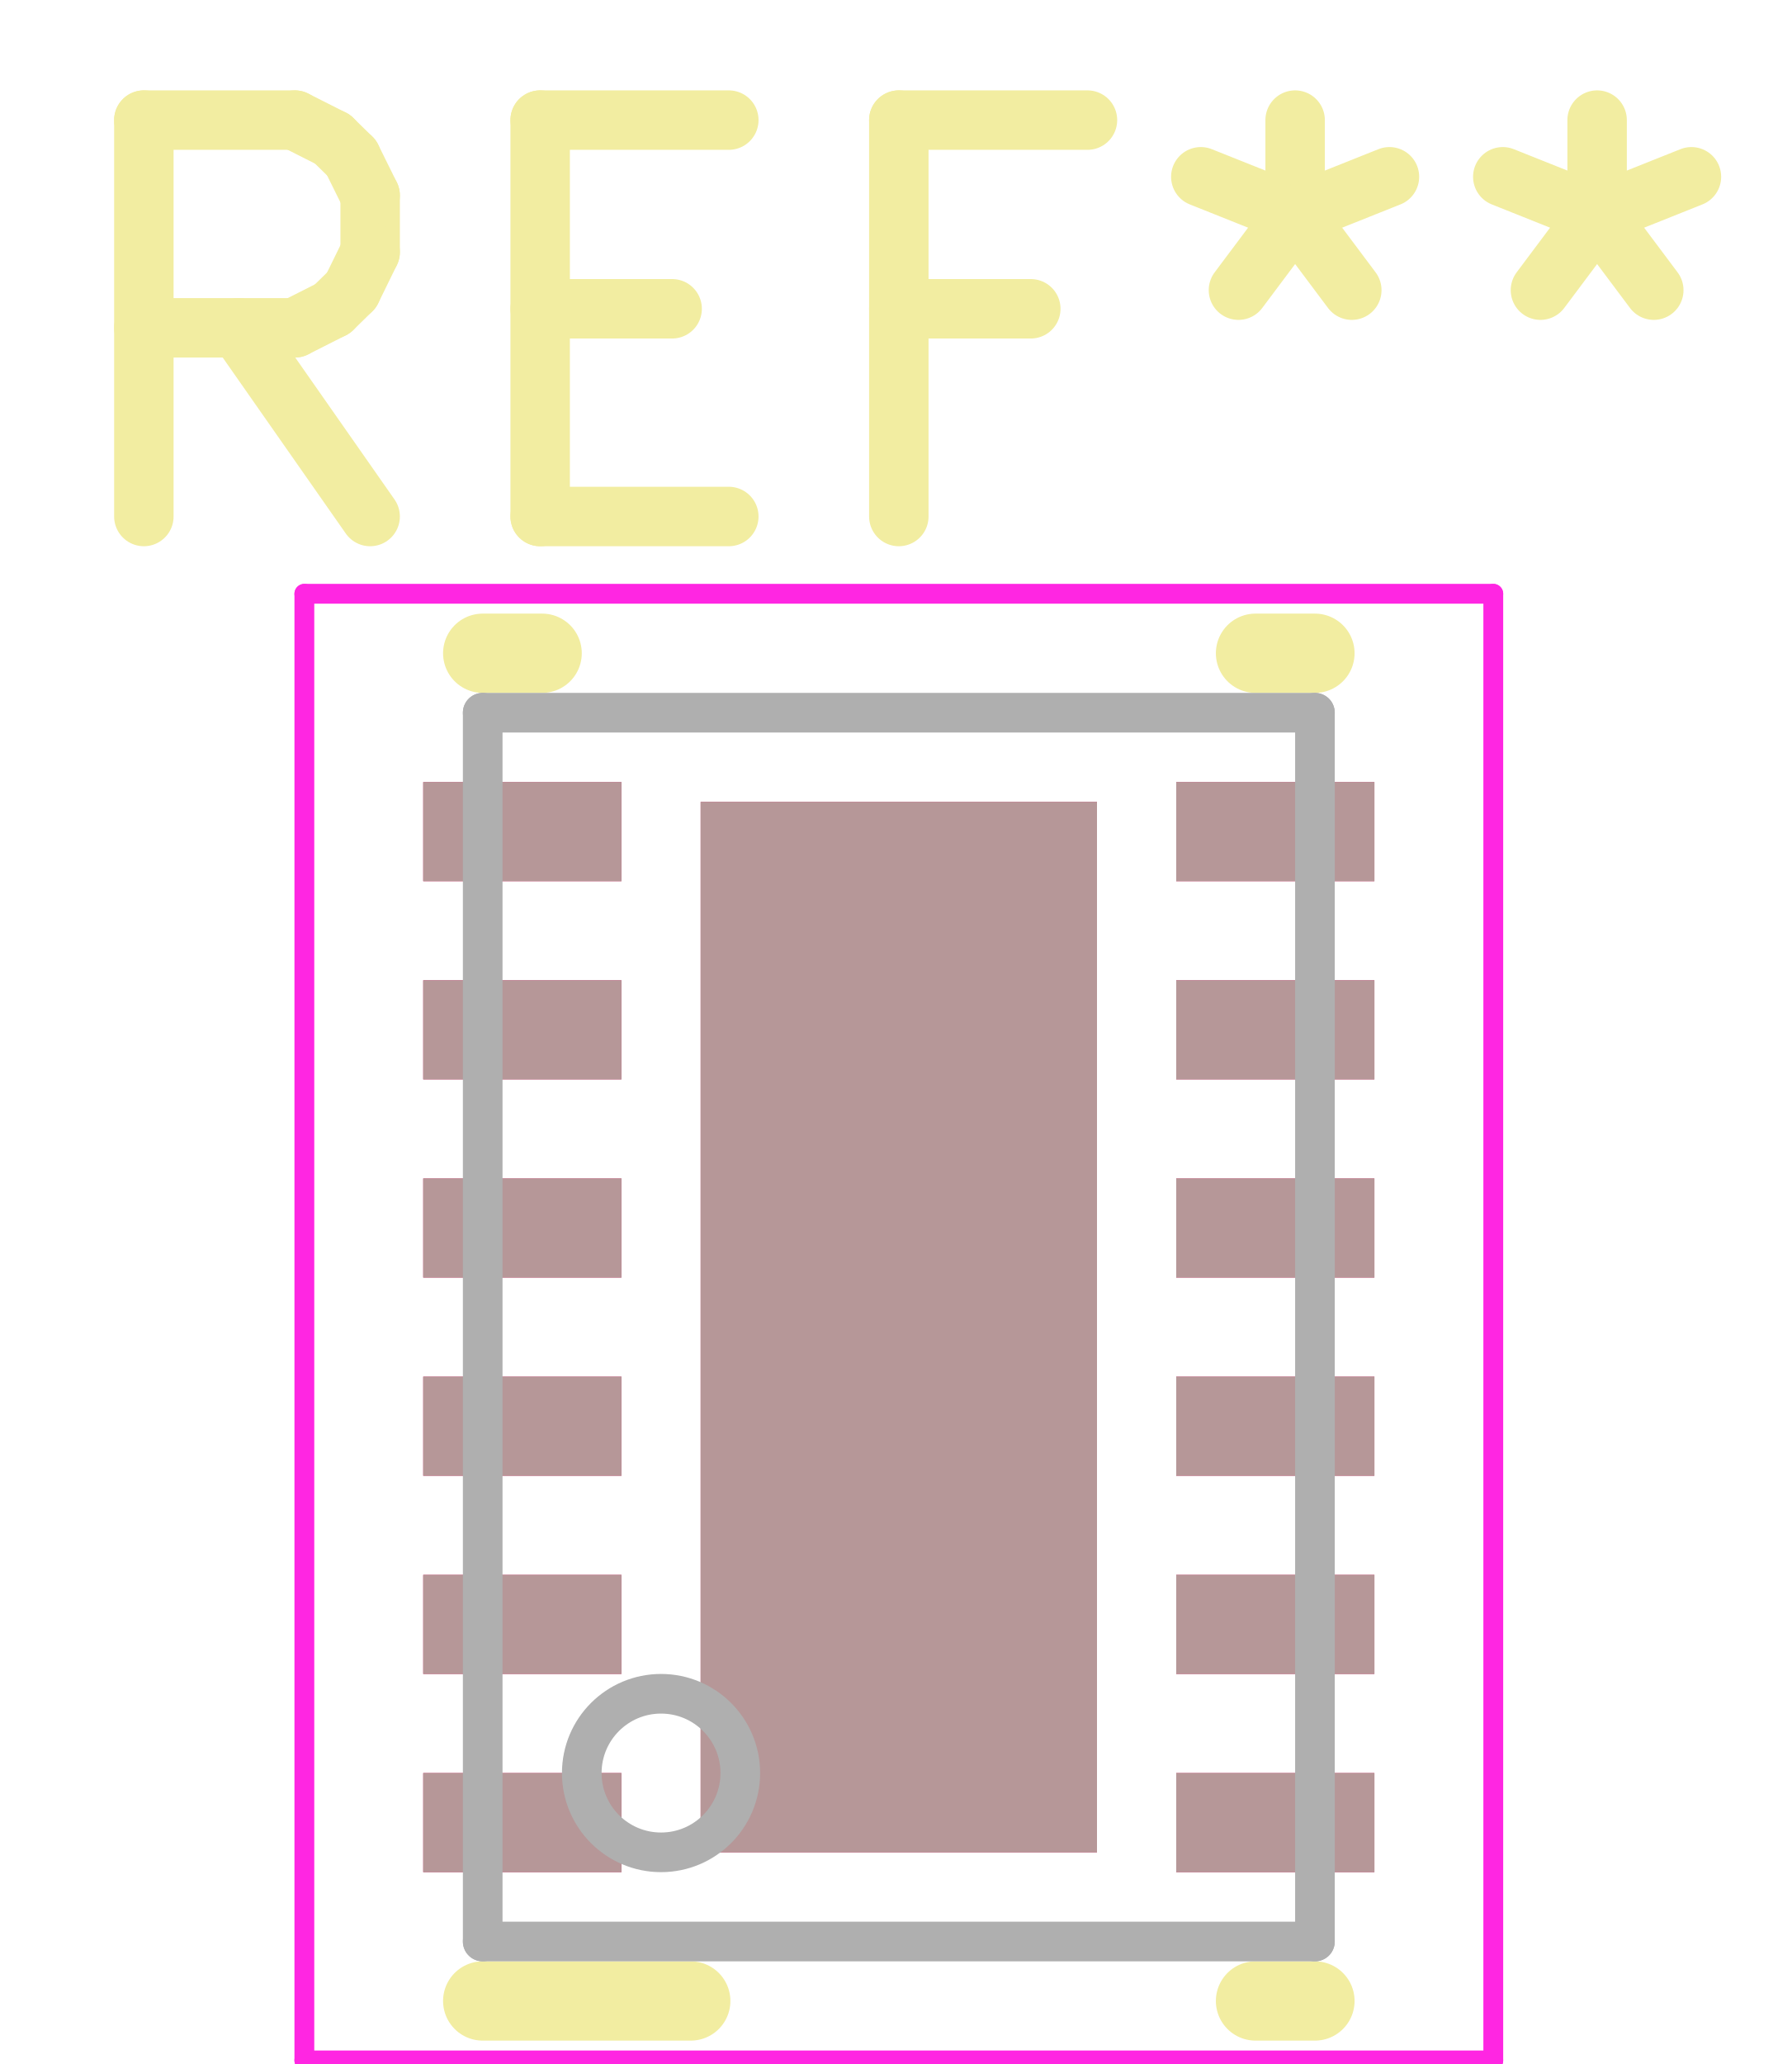
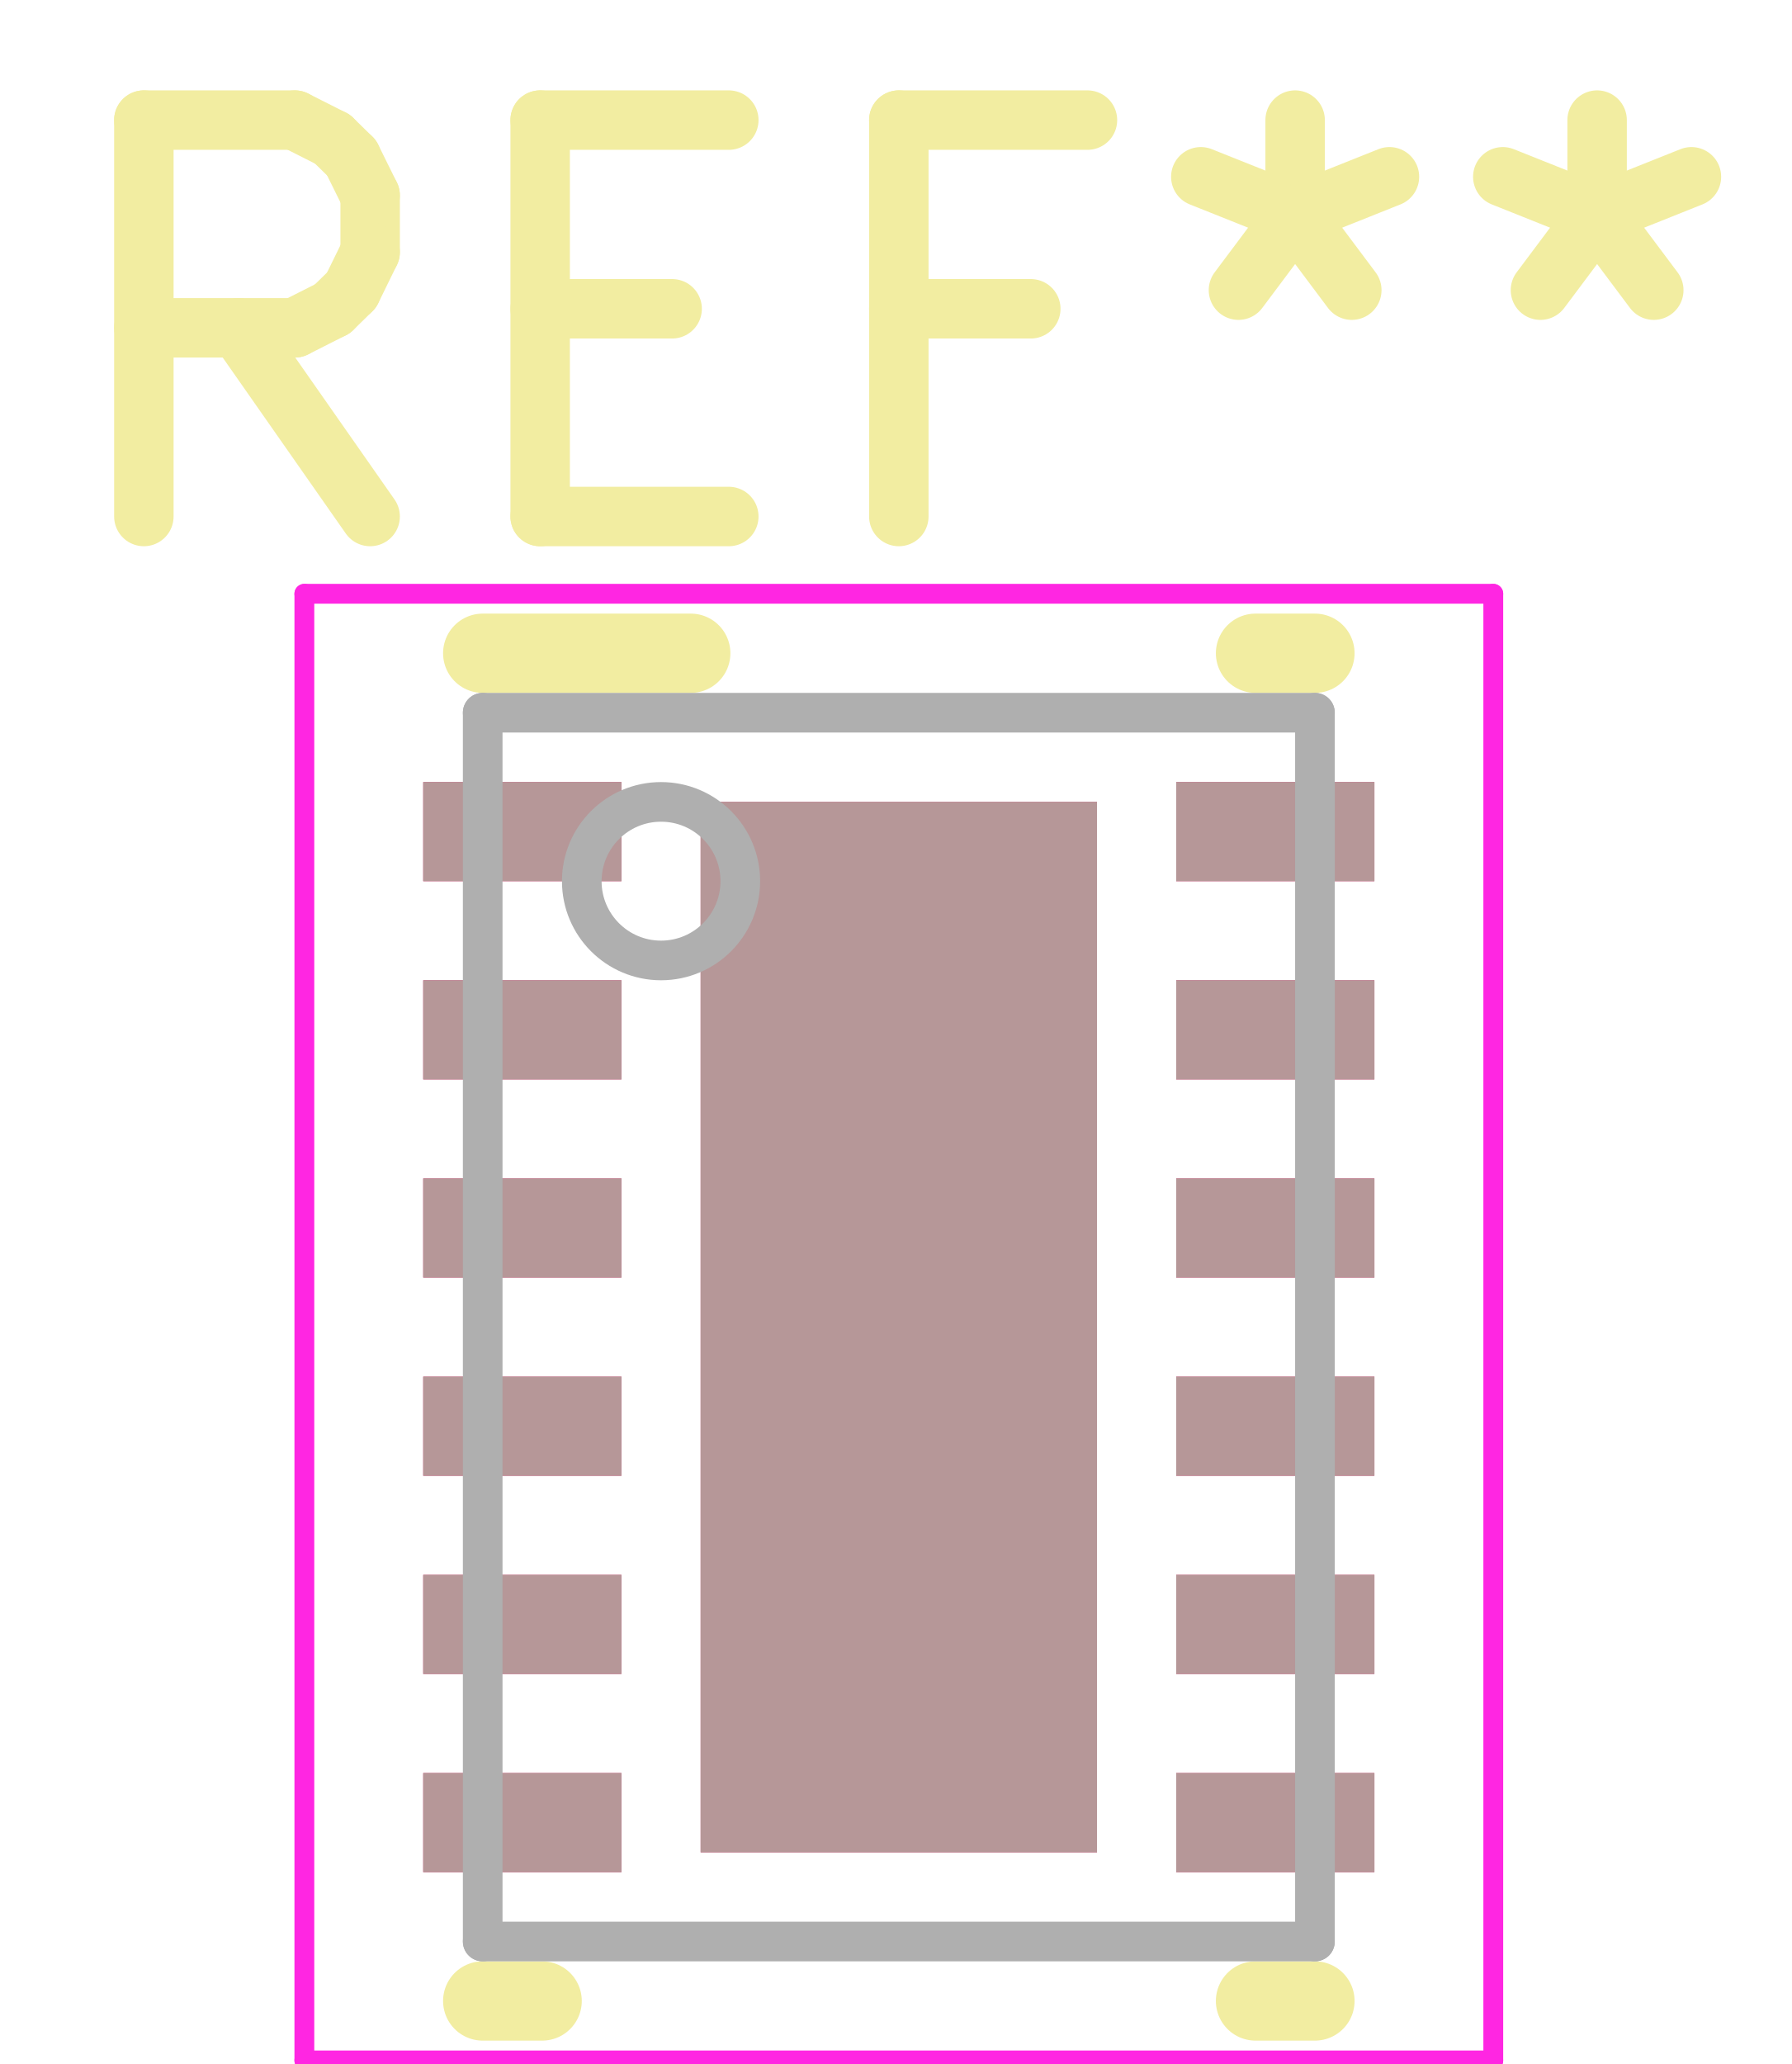
<svg xmlns="http://www.w3.org/2000/svg" version="1.1" width="100%" height="100%" viewBox="0 0 4.521 5.207">
  <g style="fill:#000000; fill-opacity:1;stroke:#000000; stroke-opacity:1; stroke-linecap:round; stroke-linejoin:round;" transform="translate(0 0) scale(1 1)">
-     <path style="fill:#C83434; fill-opacity:1; stroke:none;fill-rule:evenodd;" d="M 1.568,4.723 1.068,4.723 1.068,4.473 1.568,4.473 Z" />
-     <path style="fill:#C83434; fill-opacity:1; stroke:none;fill-rule:evenodd;" d="M 1.568,4.223 1.068,4.223 1.068,3.973 1.568,3.973 Z" />
-     <path style="fill:#C83434; fill-opacity:1; stroke:none;fill-rule:evenodd;" d="M 1.568,3.723 1.068,3.723 1.068,3.473 1.568,3.473 Z" />
-     <path style="fill:#C83434; fill-opacity:1; stroke:none;fill-rule:evenodd;" d="M 1.568,3.223 1.068,3.223 1.068,2.973 1.568,2.973 Z" />
-     <path style="fill:#C83434; fill-opacity:1; stroke:none;fill-rule:evenodd;" d="M 1.568,2.723 1.068,2.723 1.068,2.473 1.568,2.473 Z" />
-     <path style="fill:#C83434; fill-opacity:1; stroke:none;fill-rule:evenodd;" d="M 1.568,2.223 1.068,2.223 1.068,1.973 1.568,1.973 Z" />
-     <path style="fill:#C83434; fill-opacity:1; stroke:none;fill-rule:evenodd;" d="M 3.468,2.223 2.968,2.223 2.968,1.973 3.468,1.973 Z" />
-     <path style="fill:#C83434; fill-opacity:1; stroke:none;fill-rule:evenodd;" d="M 3.468,2.723 2.968,2.723 2.968,2.473 3.468,2.473 Z" />
-     <path style="fill:#C83434; fill-opacity:1; stroke:none;fill-rule:evenodd;" d="M 3.468,3.223 2.968,3.223 2.968,2.973 3.468,2.973 Z" />
-     <path style="fill:#C83434; fill-opacity:1; stroke:none;fill-rule:evenodd;" d="M 3.468,3.723 2.968,3.723 2.968,3.473 3.468,3.473 Z" />
-     <path style="fill:#C83434; fill-opacity:1; stroke:none;fill-rule:evenodd;" d="M 3.468,4.223 2.968,4.223 2.968,3.973 3.468,3.973 Z" />
-     <path style="fill:#C83434; fill-opacity:1; stroke:none;fill-rule:evenodd;" d="M 3.468,4.723 2.968,4.723 2.968,4.473 3.468,4.473 Z" />
+     <path style="fill:#C83434; fill-opacity:1; stroke:none;fill-rule:evenodd;" d="M 1.068,1.973 1.568,1.973 1.568,2.223 1.068,2.223 Z" />
+     <path style="fill:#C83434; fill-opacity:1; stroke:none;fill-rule:evenodd;" d="M 1.068,2.473 1.568,2.473 1.568,2.723 1.068,2.723 Z" />
+     <path style="fill:#C83434; fill-opacity:1; stroke:none;fill-rule:evenodd;" d="M 1.068,2.973 1.568,2.973 1.568,3.223 1.068,3.223 Z" />
+     <path style="fill:#C83434; fill-opacity:1; stroke:none;fill-rule:evenodd;" d="M 1.068,3.473 1.568,3.473 1.568,3.723 1.068,3.723 Z" />
+     <path style="fill:#C83434; fill-opacity:1; stroke:none;fill-rule:evenodd;" d="M 1.068,3.973 1.568,3.973 1.568,4.223 1.068,4.223 Z" />
+     <path style="fill:#C83434; fill-opacity:1; stroke:none;fill-rule:evenodd;" d="M 1.068,4.473 1.568,4.473 1.568,4.723 1.068,4.723 Z" />
+     <path style="fill:#C83434; fill-opacity:1; stroke:none;fill-rule:evenodd;" d="M 2.968,4.473 3.468,4.473 3.468,4.723 2.968,4.723 Z" />
+     <path style="fill:#C83434; fill-opacity:1; stroke:none;fill-rule:evenodd;" d="M 2.968,3.973 3.468,3.973 3.468,4.223 2.968,4.223 Z" />
+     <path style="fill:#C83434; fill-opacity:1; stroke:none;fill-rule:evenodd;" d="M 2.968,3.473 3.468,3.473 3.468,3.723 2.968,3.723 Z" />
+     <path style="fill:#C83434; fill-opacity:1; stroke:none;fill-rule:evenodd;" d="M 2.968,2.973 3.468,2.973 3.468,3.223 2.968,3.223 Z" />
+     <path style="fill:#C83434; fill-opacity:1; stroke:none;fill-rule:evenodd;" d="M 2.968,2.473 3.468,2.473 3.468,2.723 2.968,2.723 Z" />
+     <path style="fill:#C83434; fill-opacity:1; stroke:none;fill-rule:evenodd;" d="M 2.968,1.973 3.468,1.973 3.468,2.223 2.968,2.223 Z" />
    <path style="fill:#C83434; fill-opacity:1; stroke:none;fill-rule:evenodd;" d="M 1.768,4.673 1.768,2.023 2.768,2.023 2.768,4.673 Z" />
-     <path style="fill:#D864FF; fill-opacity:0.4; stroke:none;fill-rule:evenodd;" d="M 1.568,4.723 1.068,4.723 1.068,4.473 1.568,4.473 Z" />
-     <path style="fill:#D864FF; fill-opacity:0.4; stroke:none;fill-rule:evenodd;" d="M 1.568,4.223 1.068,4.223 1.068,3.973 1.568,3.973 Z" />
-     <path style="fill:#D864FF; fill-opacity:0.4; stroke:none;fill-rule:evenodd;" d="M 1.568,3.723 1.068,3.723 1.068,3.473 1.568,3.473 Z" />
-     <path style="fill:#D864FF; fill-opacity:0.4; stroke:none;fill-rule:evenodd;" d="M 1.568,3.223 1.068,3.223 1.068,2.973 1.568,2.973 Z" />
-     <path style="fill:#D864FF; fill-opacity:0.4; stroke:none;fill-rule:evenodd;" d="M 1.568,2.723 1.068,2.723 1.068,2.473 1.568,2.473 Z" />
-     <path style="fill:#D864FF; fill-opacity:0.4; stroke:none;fill-rule:evenodd;" d="M 1.568,2.223 1.068,2.223 1.068,1.973 1.568,1.973 Z" />
-     <path style="fill:#D864FF; fill-opacity:0.4; stroke:none;fill-rule:evenodd;" d="M 3.468,2.223 2.968,2.223 2.968,1.973 3.468,1.973 Z" />
-     <path style="fill:#D864FF; fill-opacity:0.4; stroke:none;fill-rule:evenodd;" d="M 3.468,2.723 2.968,2.723 2.968,2.473 3.468,2.473 Z" />
-     <path style="fill:#D864FF; fill-opacity:0.4; stroke:none;fill-rule:evenodd;" d="M 3.468,3.223 2.968,3.223 2.968,2.973 3.468,2.973 Z" />
-     <path style="fill:#D864FF; fill-opacity:0.4; stroke:none;fill-rule:evenodd;" d="M 3.468,3.723 2.968,3.723 2.968,3.473 3.468,3.473 Z" />
-     <path style="fill:#D864FF; fill-opacity:0.4; stroke:none;fill-rule:evenodd;" d="M 3.468,4.223 2.968,4.223 2.968,3.973 3.468,3.973 Z" />
-     <path style="fill:#D864FF; fill-opacity:0.4; stroke:none;fill-rule:evenodd;" d="M 3.468,4.723 2.968,4.723 2.968,4.473 3.468,4.473 Z" />
+     <path style="fill:#D864FF; fill-opacity:0.4; stroke:none;fill-rule:evenodd;" d="M 1.068,1.973 1.568,1.973 1.568,2.223 1.068,2.223 Z" />
+     <path style="fill:#D864FF; fill-opacity:0.4; stroke:none;fill-rule:evenodd;" d="M 1.068,2.473 1.568,2.473 1.568,2.723 1.068,2.723 Z" />
+     <path style="fill:#D864FF; fill-opacity:0.4; stroke:none;fill-rule:evenodd;" d="M 1.068,2.973 1.568,2.973 1.568,3.223 1.068,3.223 Z" />
+     <path style="fill:#D864FF; fill-opacity:0.4; stroke:none;fill-rule:evenodd;" d="M 1.068,3.473 1.568,3.473 1.568,3.723 1.068,3.723 Z" />
+     <path style="fill:#D864FF; fill-opacity:0.4; stroke:none;fill-rule:evenodd;" d="M 1.068,3.973 1.568,3.973 1.568,4.223 1.068,4.223 Z" />
+     <path style="fill:#D864FF; fill-opacity:0.4; stroke:none;fill-rule:evenodd;" d="M 1.068,4.473 1.568,4.473 1.568,4.723 1.068,4.723 Z" />
+     <path style="fill:#D864FF; fill-opacity:0.4; stroke:none;fill-rule:evenodd;" d="M 2.968,4.473 3.468,4.473 3.468,4.723 2.968,4.723 Z" />
+     <path style="fill:#D864FF; fill-opacity:0.4; stroke:none;fill-rule:evenodd;" d="M 2.968,3.973 3.468,3.973 3.468,4.223 2.968,4.223 Z" />
+     <path style="fill:#D864FF; fill-opacity:0.4; stroke:none;fill-rule:evenodd;" d="M 2.968,3.473 3.468,3.473 3.468,3.723 2.968,3.723 Z" />
+     <path style="fill:#D864FF; fill-opacity:0.4; stroke:none;fill-rule:evenodd;" d="M 2.968,2.973 3.468,2.973 3.468,3.223 2.968,3.223 Z" />
+     <path style="fill:#D864FF; fill-opacity:0.4; stroke:none;fill-rule:evenodd;" d="M 2.968,2.473 3.468,2.473 3.468,2.723 2.968,2.723 Z" />
+     <path style="fill:#D864FF; fill-opacity:0.4; stroke:none;fill-rule:evenodd;" d="M 2.968,1.973 3.468,1.973 3.468,2.223 2.968,2.223 Z" />
    <path style="fill:#D864FF; fill-opacity:0.4; stroke:none;fill-rule:evenodd;" d="M 1.768,4.673 1.768,2.023 2.768,2.023 2.768,4.673 Z" />
-     <path style="fill:#B4A09A; fill-opacity:0.9; stroke:none;fill-rule:evenodd;" d="M 1.568,4.723 1.068,4.723 1.068,4.473 1.568,4.473 Z" />
-     <path style="fill:#B4A09A; fill-opacity:0.9; stroke:none;fill-rule:evenodd;" d="M 1.568,4.223 1.068,4.223 1.068,3.973 1.568,3.973 Z" />
-     <path style="fill:#B4A09A; fill-opacity:0.9; stroke:none;fill-rule:evenodd;" d="M 1.568,3.723 1.068,3.723 1.068,3.473 1.568,3.473 Z" />
-     <path style="fill:#B4A09A; fill-opacity:0.9; stroke:none;fill-rule:evenodd;" d="M 1.568,3.223 1.068,3.223 1.068,2.973 1.568,2.973 Z" />
-     <path style="fill:#B4A09A; fill-opacity:0.9; stroke:none;fill-rule:evenodd;" d="M 1.568,2.723 1.068,2.723 1.068,2.473 1.568,2.473 Z" />
-     <path style="fill:#B4A09A; fill-opacity:0.9; stroke:none;fill-rule:evenodd;" d="M 1.568,2.223 1.068,2.223 1.068,1.973 1.568,1.973 Z" />
-     <path style="fill:#B4A09A; fill-opacity:0.9; stroke:none;fill-rule:evenodd;" d="M 3.468,2.223 2.968,2.223 2.968,1.973 3.468,1.973 Z" />
-     <path style="fill:#B4A09A; fill-opacity:0.9; stroke:none;fill-rule:evenodd;" d="M 3.468,2.723 2.968,2.723 2.968,2.473 3.468,2.473 Z" />
-     <path style="fill:#B4A09A; fill-opacity:0.9; stroke:none;fill-rule:evenodd;" d="M 3.468,3.223 2.968,3.223 2.968,2.973 3.468,2.973 Z" />
-     <path style="fill:#B4A09A; fill-opacity:0.9; stroke:none;fill-rule:evenodd;" d="M 3.468,3.723 2.968,3.723 2.968,3.473 3.468,3.473 Z" />
-     <path style="fill:#B4A09A; fill-opacity:0.9; stroke:none;fill-rule:evenodd;" d="M 3.468,4.223 2.968,4.223 2.968,3.973 3.468,3.973 Z" />
-     <path style="fill:#B4A09A; fill-opacity:0.9; stroke:none;fill-rule:evenodd;" d="M 3.468,4.723 2.968,4.723 2.968,4.473 3.468,4.473 Z" />
+     <path style="fill:#B4A09A; fill-opacity:0.9; stroke:none;fill-rule:evenodd;" d="M 1.068,1.973 1.568,1.973 1.568,2.223 1.068,2.223 Z" />
+     <path style="fill:#B4A09A; fill-opacity:0.9; stroke:none;fill-rule:evenodd;" d="M 1.068,2.473 1.568,2.473 1.568,2.723 1.068,2.723 Z" />
+     <path style="fill:#B4A09A; fill-opacity:0.9; stroke:none;fill-rule:evenodd;" d="M 1.068,2.973 1.568,2.973 1.568,3.223 1.068,3.223 Z" />
+     <path style="fill:#B4A09A; fill-opacity:0.9; stroke:none;fill-rule:evenodd;" d="M 1.068,3.473 1.568,3.473 1.568,3.723 1.068,3.723 Z" />
+     <path style="fill:#B4A09A; fill-opacity:0.9; stroke:none;fill-rule:evenodd;" d="M 1.068,3.973 1.568,3.973 1.568,4.223 1.068,4.223 Z" />
+     <path style="fill:#B4A09A; fill-opacity:0.9; stroke:none;fill-rule:evenodd;" d="M 1.068,4.473 1.568,4.473 1.568,4.723 1.068,4.723 Z" />
+     <path style="fill:#B4A09A; fill-opacity:0.9; stroke:none;fill-rule:evenodd;" d="M 2.968,4.473 3.468,4.473 3.468,4.723 2.968,4.723 Z" />
+     <path style="fill:#B4A09A; fill-opacity:0.9; stroke:none;fill-rule:evenodd;" d="M 2.968,3.973 3.468,3.973 3.468,4.223 2.968,4.223 Z" />
+     <path style="fill:#B4A09A; fill-opacity:0.9; stroke:none;fill-rule:evenodd;" d="M 2.968,3.473 3.468,3.473 3.468,3.723 2.968,3.723 Z" />
+     <path style="fill:#B4A09A; fill-opacity:0.9; stroke:none;fill-rule:evenodd;" d="M 2.968,2.973 3.468,2.973 3.468,3.223 2.968,3.223 Z" />
+     <path style="fill:#B4A09A; fill-opacity:0.9; stroke:none;fill-rule:evenodd;" d="M 2.968,2.473 3.468,2.473 3.468,2.723 2.968,2.723 Z" />
+     <path style="fill:#B4A09A; fill-opacity:0.9; stroke:none;fill-rule:evenodd;" d="M 2.968,1.973 3.468,1.973 3.468,2.223 2.968,2.223 Z" />
    <path style="fill:#B4A09A; fill-opacity:0.9; stroke:none;fill-rule:evenodd;" d="M 1.768,4.673 1.768,2.023 2.768,2.023 2.768,4.673 Z" />
  </g>
  <g style="fill:none;  stroke:#F2EDA1; stroke-width:0.15; stroke-opacity:1;  stroke-linecap:round; stroke-linejoin:round;">
    <text x="2.268" y="1.348" textLength="4.536" font-size="1.333" lengthAdjust="spacingAndGlyphs" text-anchor="middle" opacity="0" stroke-opacity="0">REF**</text>
    <g class="stroked-text">
      <path d="M0.934 1.303 L0.601 0.827 " />
      <path d="M0.363 1.303 L0.363 0.303 " />
      <path d="M0.363 0.303 L0.744 0.303 " />
      <path d="M0.744 0.303 L0.839 0.351 " />
      <path d="M0.839 0.351 L0.887 0.398 " />
      <path d="M0.887 0.398 L0.934 0.493 " />
      <path d="M0.934 0.493 L0.934 0.636 " />
      <path d="M0.934 0.636 L0.887 0.732 " />
      <path d="M0.887 0.732 L0.839 0.779 " />
      <path d="M0.839 0.779 L0.744 0.827 " />
      <path d="M0.744 0.827 L0.363 0.827 " />
      <path d="M1.363 0.779 L1.696 0.779 " />
      <path d="M1.839 1.303 L1.363 1.303 " />
      <path d="M1.363 1.303 L1.363 0.303 " />
      <path d="M1.363 0.303 L1.839 0.303 " />
      <path d="M2.601 0.779 L2.268 0.779 " />
      <path d="M2.268 1.303 L2.268 0.303 " />
      <path d="M2.268 0.303 L2.744 0.303 " />
      <path d="M3.268 0.303 L3.268 0.541 " />
      <path d="M3.03 0.446 L3.268 0.541 " />
      <path d="M3.268 0.541 L3.506 0.446 " />
      <path d="M3.125 0.732 L3.268 0.541 " />
      <path d="M3.268 0.541 L3.411 0.732 " />
      <path d="M4.03 0.303 L4.03 0.541 " />
      <path d="M3.792 0.446 L4.03 0.541 " />
      <path d="M4.03 0.541 L4.268 0.446 " />
      <path d="M3.887 0.732 L4.03 0.541 " />
      <path d="M4.03 0.541 L4.173 0.732 " />
    </g>
  </g>
  <g style="fill:none;  stroke:#F2EDA1; stroke-width:0.2; stroke-opacity:1;  stroke-linecap:round; stroke-linejoin:round;">
-     <path d="M1.218 1.648 L1.368 1.648 " />
+     <path d="M1.218 1.648 L1.743 1.648 " />
+     <path d="M1.218 5.048 L1.368 5.048 " />
    <path d="M3.168 1.648 L3.318 1.648 " />
    <path d="M3.168 5.048 L3.318 5.048 " />
-     <path d="M1.218 5.048 L1.743 5.048 " />
  </g>
  <g style="fill:none;  stroke:#FF26E2; stroke-width:0.05; stroke-opacity:1;  stroke-linecap:round; stroke-linejoin:round;">
-     <path d="M0.768 1.498 L3.768 1.498 " />
-     <path d="M3.768 1.498 L3.768 5.198 " />
-     <path d="M3.768 5.198 L0.768 5.198 " />
-     <path d="M0.768 5.198 L0.768 1.498 " />
+     <path d="M0.768 1.498 L0.768 5.198 " />
+     <path d="M0.768 5.198 L3.768 5.198 " />
+     <path d="M3.768 1.498 L0.768 1.498 " />
+     <path d="M3.768 5.198 L3.768 1.498 " />
  </g>
  <g style="fill:none;  stroke:#AFAFAF; stroke-width:0.1; stroke-opacity:1;  stroke-linecap:round; stroke-linejoin:round;">
-     <path d="M1.218 1.798 L3.318 1.798 " />
-     <path d="M3.318 1.798 L3.318 4.898 " />
-     <path d="M3.318 4.898 L1.218 4.898 " />
-     <path d="M1.218 4.898 L1.218 1.798 " />
-     <circle cx="1.668" cy="4.473" r="0.2" />
+     <path d="M1.218 1.798 L1.218 4.898 " />
+     <path d="M1.218 4.898 L3.318 4.898 " />
+     <path d="M3.318 1.798 L1.218 1.798 " />
+     <path d="M3.318 4.898 L3.318 1.798 " />
+     <circle cx="1.668" cy="2.223" r="0.2" />
  </g>
</svg>
